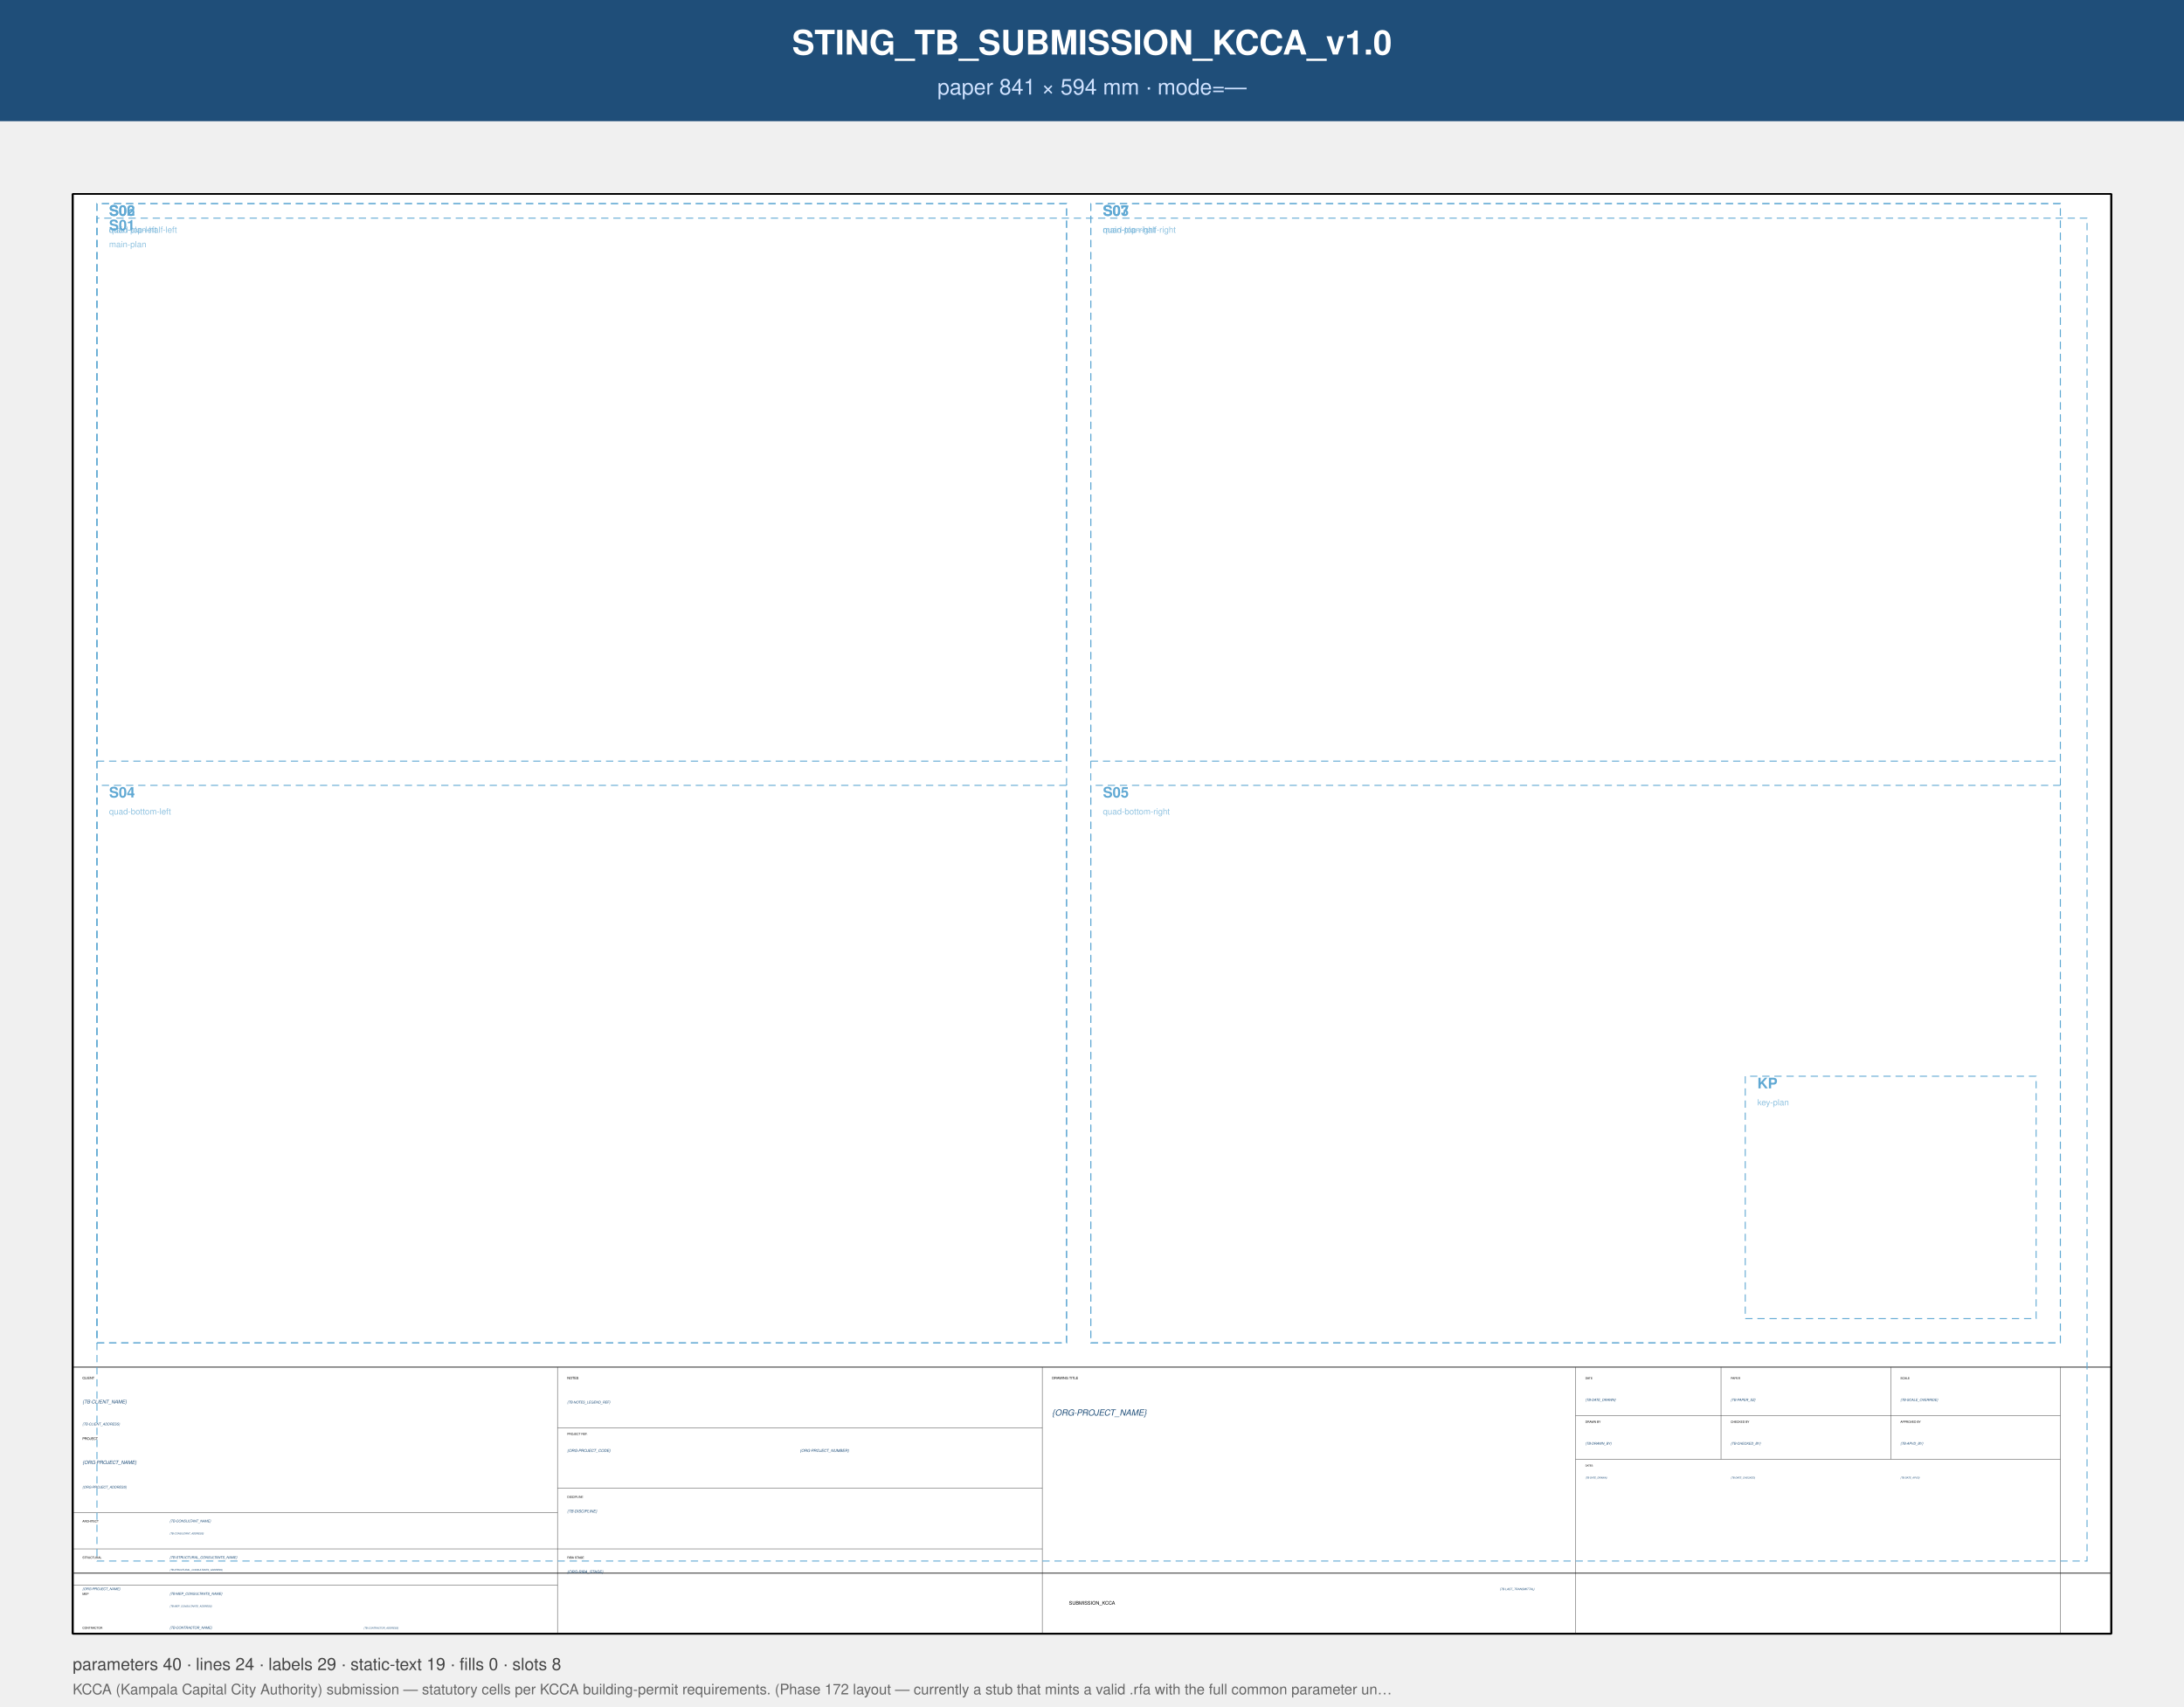
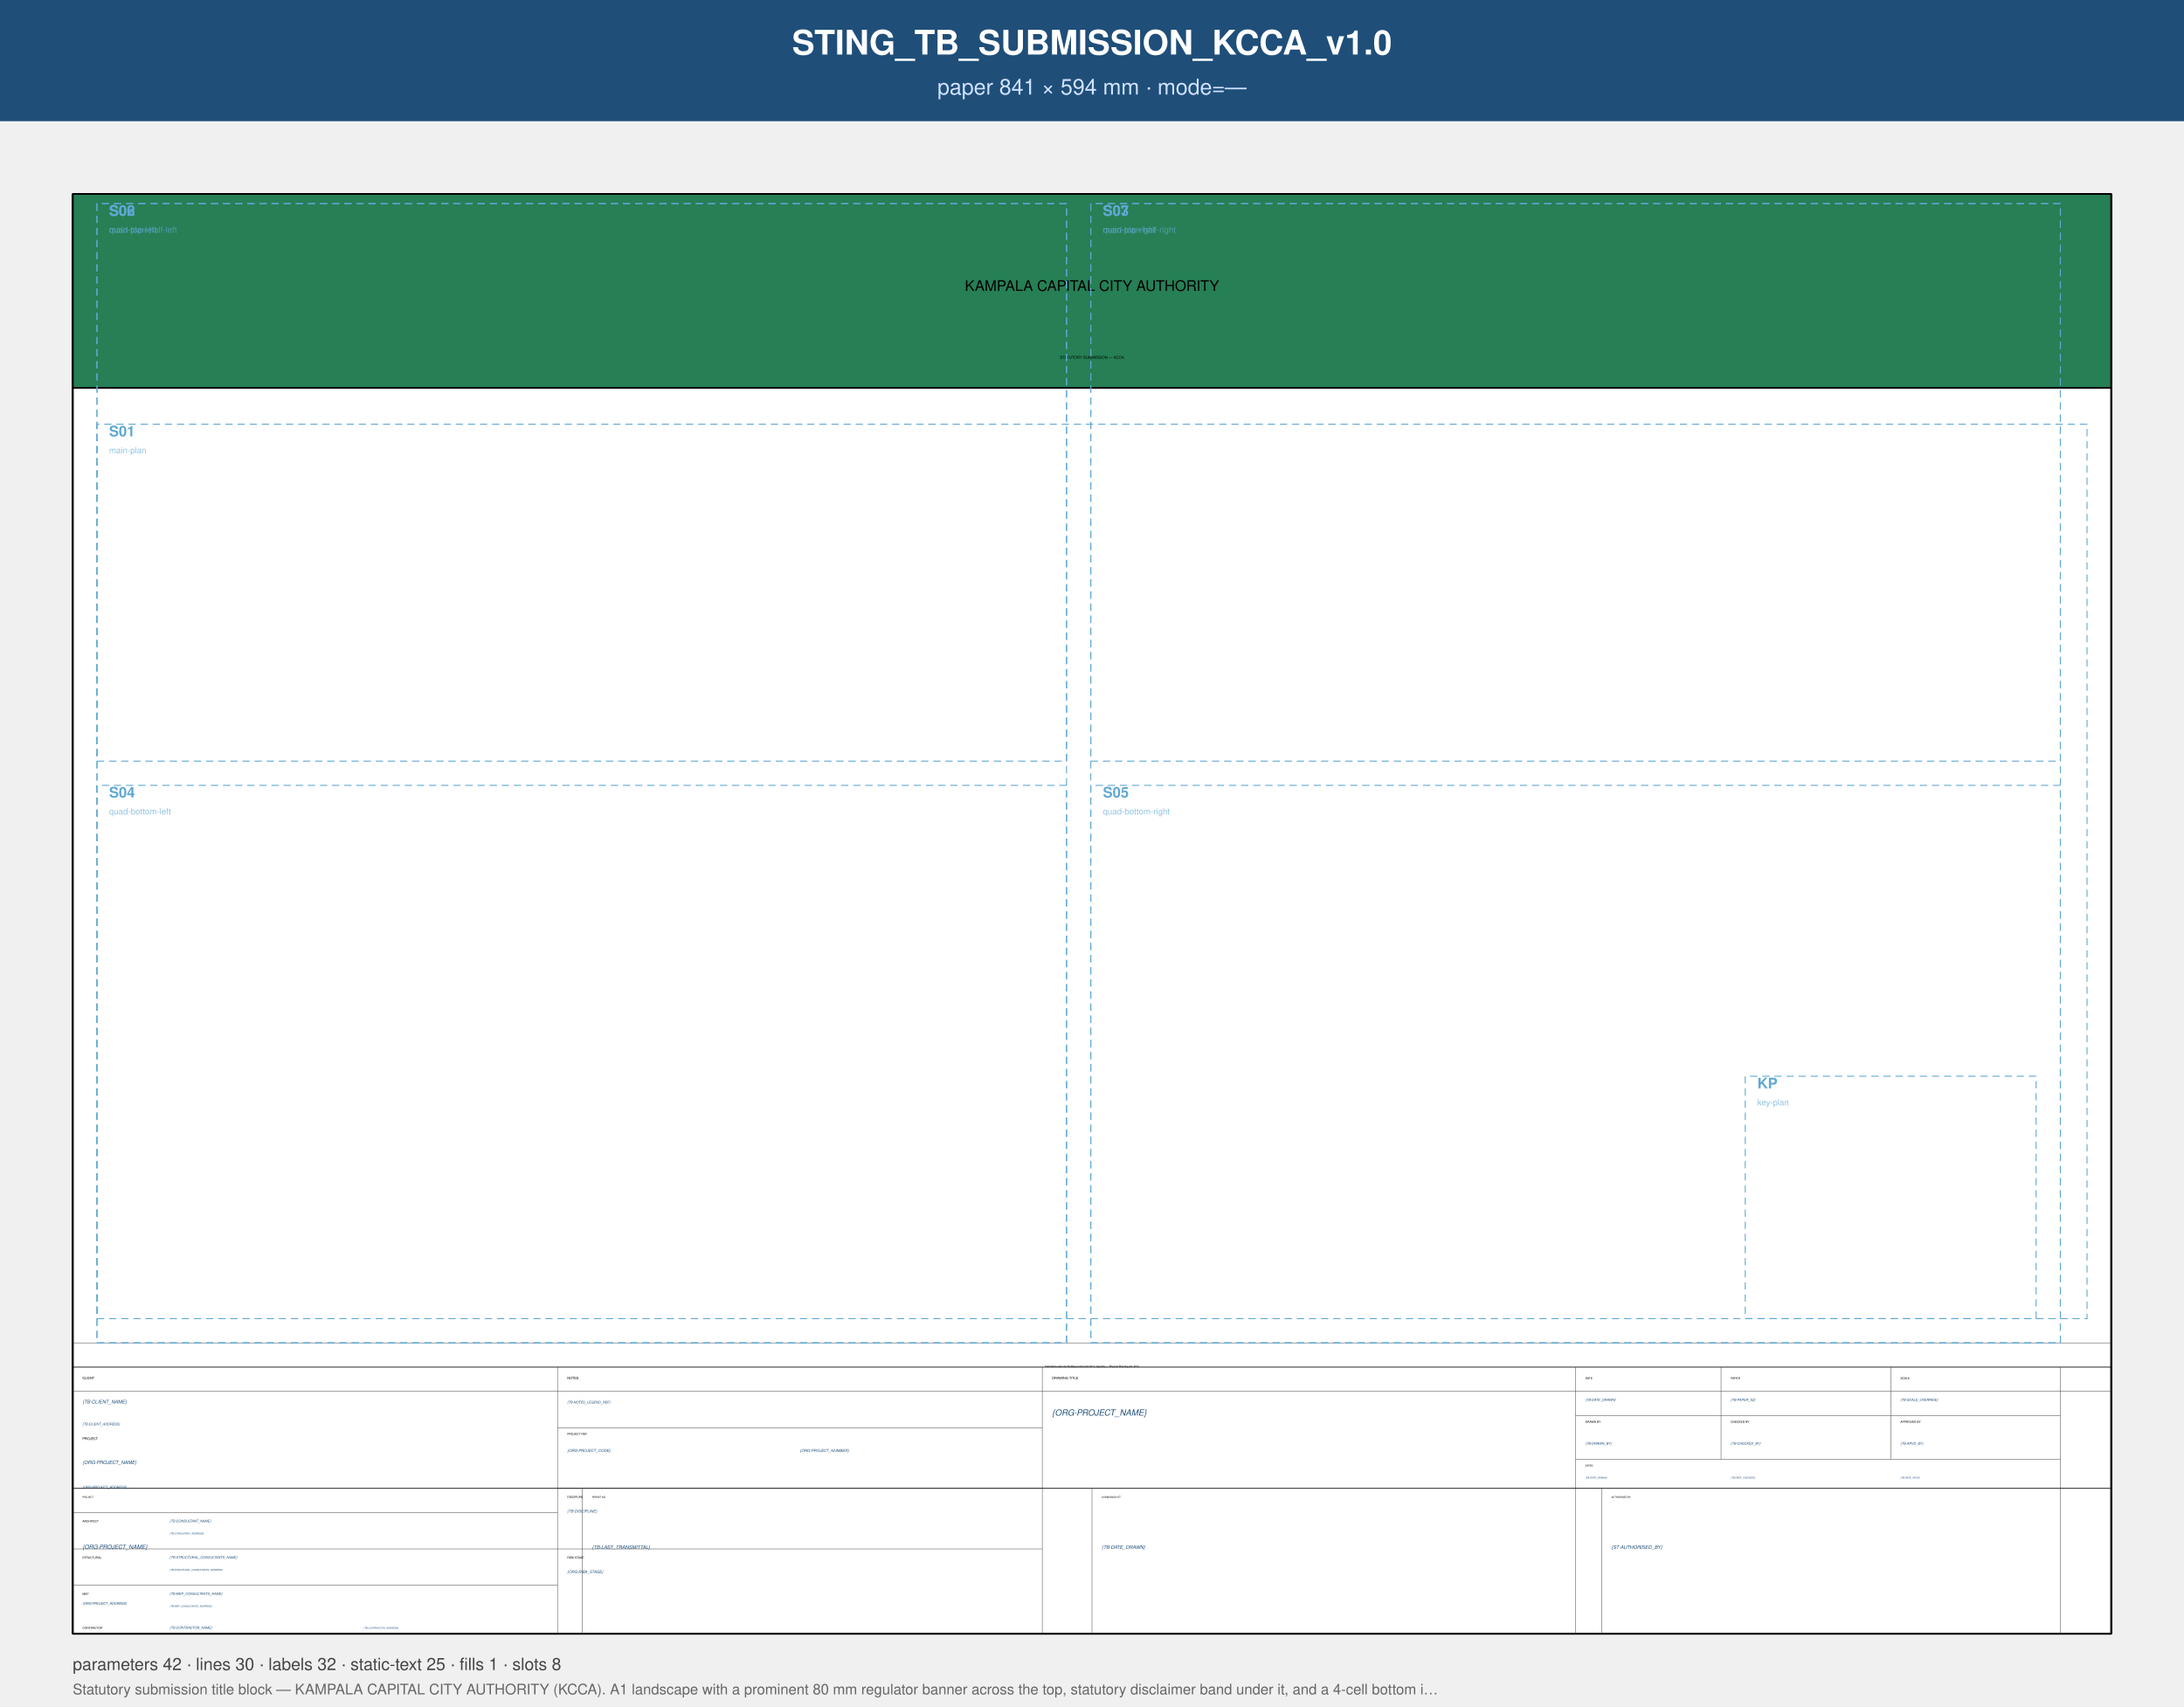
<svg xmlns="http://www.w3.org/2000/svg" viewBox="0 0 901 704" width="901mm" height="704mm" style="background:#fafafa;font-family:Helvetica,Arial,sans-serif;">
  <rect x="0" y="0" width="901" height="50" fill="#1F4E79" />
  <text x="450.5" y="22.5" text-anchor="middle" fill="#fff" font-size="14" font-weight="bold">STING_TB_SUBMISSION_KCCA_v1.0</text>
  <text x="450.5" y="39.0" text-anchor="middle" fill="#cfe2ff" font-size="9">paper 841 × 594 mm   ·   mode=—</text>
  <g transform="translate(30,674) scale(1,-1)">
    <rect x="0" y="0" width="841" height="594" fill="#ffffff" stroke="#1a1a1a" stroke-width="0.6" />
+     <rect x="0" y="514" width="841" height="80" fill="#006937" opacity="0.85" />
    <line x1="0" y1="0" x2="841" y2="0" stroke="#000" stroke-width="0.7" />
    <line x1="841" y1="0" x2="841" y2="594" stroke="#000" stroke-width="0.7" />
    <line x1="841" y1="594" x2="0" y2="594" stroke="#000" stroke-width="0.7" />
    <line x1="0" y1="594" x2="0" y2="0" stroke="#000" stroke-width="0.7" />
    <line x1="0" y1="110" x2="841" y2="110" stroke="#222" stroke-width="0.35" />
    <line x1="200" y1="0" x2="200" y2="110" stroke="#444" stroke-width="0.18" />
    <line x1="400" y1="0" x2="400" y2="110" stroke="#444" stroke-width="0.18" />
    <line x1="620" y1="0" x2="620" y2="110" stroke="#444" stroke-width="0.18" />
    <line x1="820" y1="0" x2="820" y2="110" stroke="#444" stroke-width="0.18" />
    <line x1="0" y1="50" x2="200" y2="50" stroke="#444" stroke-width="0.18" />
    <line x1="0" y1="35" x2="200" y2="35" stroke="#444" stroke-width="0.18" />
    <line x1="0" y1="20" x2="200" y2="20" stroke="#444" stroke-width="0.18" />
    <line x1="200" y1="85" x2="400" y2="85" stroke="#444" stroke-width="0.18" />
    <line x1="200" y1="60" x2="400" y2="60" stroke="#444" stroke-width="0.18" />
    <line x1="200" y1="35" x2="400" y2="35" stroke="#444" stroke-width="0.18" />
    <line x1="620" y1="90" x2="820" y2="90" stroke="#444" stroke-width="0.18" />
    <line x1="620" y1="72" x2="820" y2="72" stroke="#444" stroke-width="0.18" />
    <line x1="680" y1="72" x2="680" y2="110" stroke="#444" stroke-width="0.18" />
    <line x1="750" y1="72" x2="750" y2="110" stroke="#444" stroke-width="0.18" />
    <line x1="0" y1="0" x2="841" y2="0" stroke="#000" stroke-width="0.7" />
    <line x1="841" y1="0" x2="841" y2="594" stroke="#000" stroke-width="0.7" />
    <line x1="841" y1="594" x2="0" y2="594" stroke="#000" stroke-width="0.7" />
    <line x1="0" y1="594" x2="0" y2="0" stroke="#000" stroke-width="0.7" />
-     <line x1="0" y1="25" x2="841" y2="25" stroke="#222" stroke-width="0.35" />
+     <line x1="0" y1="514" x2="841" y2="514" stroke="#000" stroke-width="0.7" />
+     <line x1="0" y1="60" x2="841" y2="60" stroke="#222" stroke-width="0.35" />
+     <line x1="210.25" y1="0" x2="210.25" y2="60" stroke="#444" stroke-width="0.18" />
+     <line x1="420.5" y1="0" x2="420.5" y2="60" stroke="#444" stroke-width="0.18" />
+     <line x1="630.75" y1="0" x2="630.75" y2="60" stroke="#444" stroke-width="0.18" />
+     <line x1="0" y1="100" x2="841" y2="100" stroke="#444" stroke-width="0.18" />
+     <line x1="0" y1="120" x2="841" y2="120" stroke="#444" stroke-width="0.18" />
    <g transform="translate(4,105) scale(1,-1)">
      <text x="0" y="0" font-size="1.4" text-anchor="start" fill="#000">CLIENT</text>
    </g>
    <g transform="translate(4,80) scale(1,-1)">
      <text x="0" y="0" font-size="1.4" text-anchor="start" fill="#000">PROJECT</text>
    </g>
    <g transform="translate(4,46) scale(1,-1)">
      <text x="0" y="0" font-size="1.2" text-anchor="start" fill="#000">ARCHITECT</text>
    </g>
    <g transform="translate(4,31) scale(1,-1)">
      <text x="0" y="0" font-size="1.2" text-anchor="start" fill="#000">STRUCTURAL</text>
    </g>
    <g transform="translate(4,16) scale(1,-1)">
      <text x="0" y="0" font-size="1.2" text-anchor="start" fill="#000">MEP</text>
    </g>
    <g transform="translate(4,2) scale(1,-1)">
      <text x="0" y="0" font-size="1.2" text-anchor="start" fill="#000">CONTRACTOR</text>
    </g>
    <g transform="translate(204,105) scale(1,-1)">
      <text x="0" y="0" font-size="1.4" text-anchor="start" fill="#000">NOTES</text>
    </g>
    <g transform="translate(404,105) scale(1,-1)">
      <text x="0" y="0" font-size="1.4" text-anchor="start" fill="#000">DRAWING TITLE</text>
    </g>
    <g transform="translate(204,82) scale(1,-1)">
      <text x="0" y="0" font-size="1.2" text-anchor="start" fill="#000">PROJECT REF.</text>
    </g>
    <g transform="translate(204,56) scale(1,-1)">
      <text x="0" y="0" font-size="1.2" text-anchor="start" fill="#000">DISCIPLINE</text>
    </g>
    <g transform="translate(204,31) scale(1,-1)">
      <text x="0" y="0" font-size="1.2" text-anchor="start" fill="#000">RIBA STAGE</text>
    </g>
    <g transform="translate(624,105) scale(1,-1)">
      <text x="0" y="0" font-size="1.2" text-anchor="start" fill="#000">DATE</text>
    </g>
    <g transform="translate(684,105) scale(1,-1)">
      <text x="0" y="0" font-size="1.2" text-anchor="start" fill="#000">PAPER</text>
    </g>
    <g transform="translate(754,105) scale(1,-1)">
      <text x="0" y="0" font-size="1.2" text-anchor="start" fill="#000">SCALE</text>
    </g>
    <g transform="translate(624,87) scale(1,-1)">
      <text x="0" y="0" font-size="1.2" text-anchor="start" fill="#000">DRAWN BY</text>
    </g>
    <g transform="translate(684,87) scale(1,-1)">
      <text x="0" y="0" font-size="1.2" text-anchor="start" fill="#000">CHECKED BY</text>
    </g>
    <g transform="translate(754,87) scale(1,-1)">
      <text x="0" y="0" font-size="1.2" text-anchor="start" fill="#000">APPROVED BY</text>
    </g>
    <g transform="translate(624,69) scale(1,-1)">
      <text x="0" y="0" font-size="1.0" text-anchor="start" fill="#000">DATES</text>
    </g>
-     <g transform="translate(420.5,12) scale(1,-1)">
-       <text x="0" y="0" font-size="2.0" text-anchor="middle" fill="#000">SUBMISSION_KCCA</text>
+     <g transform="translate(420.5,554.0) scale(1,-1)">
+       <text x="0" y="0" font-size="6.0" text-anchor="middle" fill="#000">KAMPALA CAPITAL CITY AUTHORITY</text>
+     </g>
+     <g transform="translate(420.5,526) scale(1,-1)">
+       <text x="0" y="0" font-size="1.6" text-anchor="middle" fill="#000">STATUTORY SUBMISSION — KCCA</text>
+     </g>
+     <g transform="translate(420.5,110) scale(1,-1)">
+       <text x="0" y="0" font-size="1.0" text-anchor="middle" fill="#000">Submitted under the Building Control Act 2013 (Uganda) — Physical Planning Act, 2010</text>
+     </g>
+     <g transform="translate(4,56) scale(1,-1)">
+       <text x="0" y="0" font-size="1.0" text-anchor="start" fill="#000">PROJECT</text>
+     </g>
+     <g transform="translate(214.25,56) scale(1,-1)">
+       <text x="0" y="0" font-size="1.0" text-anchor="start" fill="#000">PERMIT NO</text>
+     </g>
+     <g transform="translate(424.5,56) scale(1,-1)">
+       <text x="0" y="0" font-size="1.0" text-anchor="start" fill="#000">SUBMISSION DT</text>
+     </g>
+     <g transform="translate(634.75,56) scale(1,-1)">
+       <text x="0" y="0" font-size="1.0" text-anchor="start" fill="#000">AUTHORISED BY</text>
    </g>
    <g transform="translate(4,95) scale(1,-1)">
      <text x="0" y="0" font-size="2.0" text-anchor="start" fill="#1F4E79" font-style="italic">{TB·CLIENT_NAME}</text>
    </g>
    <g transform="translate(4,86) scale(1,-1)">
      <text x="0" y="0" font-size="1.4" text-anchor="start" fill="#1F4E79" font-style="italic">{TB·CLIENT_ADDRESS}</text>
    </g>
    <g transform="translate(4,70) scale(1,-1)">
      <text x="0" y="0" font-size="2.0" text-anchor="start" fill="#1F4E79" font-style="italic">{ORG·PROJECT_NAME}</text>
    </g>
    <g transform="translate(4,60) scale(1,-1)">
      <text x="0" y="0" font-size="1.4" text-anchor="start" fill="#1F4E79" font-style="italic">{ORG·PROJECT_ADDRESS}</text>
    </g>
    <g transform="translate(40,46) scale(1,-1)">
      <text x="0" y="0" font-size="1.4" text-anchor="start" fill="#1F4E79" font-style="italic">{TB·CONSULTANT_NAME}</text>
    </g>
    <g transform="translate(40,41) scale(1,-1)">
      <text x="0" y="0" font-size="1.0" text-anchor="start" fill="#1F4E79" font-style="italic">{TB·CONSULTANT_ADDRESS}</text>
    </g>
    <g transform="translate(40,31) scale(1,-1)">
      <text x="0" y="0" font-size="1.4" text-anchor="start" fill="#1F4E79" font-style="italic">{TB·STRUCTURAL_CONSULTANTS_NAME}</text>
    </g>
    <g transform="translate(40,26) scale(1,-1)">
      <text x="0" y="0" font-size="1.0" text-anchor="start" fill="#1F4E79" font-style="italic">{TB·STRUCTURAL_CONSULTANTS_ADDRESS}</text>
    </g>
    <g transform="translate(40,16) scale(1,-1)">
      <text x="0" y="0" font-size="1.4" text-anchor="start" fill="#1F4E79" font-style="italic">{TB·MEP_CONSULTANTS_NAME}</text>
    </g>
    <g transform="translate(40,11) scale(1,-1)">
      <text x="0" y="0" font-size="1.0" text-anchor="start" fill="#1F4E79" font-style="italic">{TB·MEP_CONSULTANTS_ADDRESS}</text>
    </g>
    <g transform="translate(40,2) scale(1,-1)">
      <text x="0" y="0" font-size="1.4" text-anchor="start" fill="#1F4E79" font-style="italic">{TB·CONTRACTOR_NAME}</text>
    </g>
    <g transform="translate(120,2) scale(1,-1)">
      <text x="0" y="0" font-size="1.0" text-anchor="start" fill="#1F4E79" font-style="italic">{TB·CONTRACTOR_ADDRESS}</text>
    </g>
    <g transform="translate(204,75) scale(1,-1)">
      <text x="0" y="0" font-size="1.6" text-anchor="start" fill="#1F4E79" font-style="italic">{ORG·PROJECT_CODE}</text>
    </g>
    <g transform="translate(300,75) scale(1,-1)">
      <text x="0" y="0" font-size="1.6" text-anchor="start" fill="#1F4E79" font-style="italic">{ORG·PROJECT_NUMBER}</text>
    </g>
    <g transform="translate(204,50) scale(1,-1)">
      <text x="0" y="0" font-size="1.6" text-anchor="start" fill="#1F4E79" font-style="italic">{TB·DISCIPLINE}</text>
    </g>
    <g transform="translate(204,25) scale(1,-1)">
      <text x="0" y="0" font-size="1.6" text-anchor="start" fill="#1F4E79" font-style="italic">{ORG·RIBA_STAGE}</text>
    </g>
    <g transform="translate(204,95) scale(1,-1)">
      <text x="0" y="0" font-size="1.4" text-anchor="start" fill="#1F4E79" font-style="italic">{TB·NOTES_LEGEND_REF}</text>
    </g>
    <g transform="translate(404,90) scale(1,-1)">
      <text x="0" y="0" font-size="3.5" text-anchor="start" fill="#1F4E79" font-style="italic">{ORG·PROJECT_NAME}</text>
    </g>
    <g transform="translate(624,96) scale(1,-1)">
      <text x="0" y="0" font-size="1.4" text-anchor="start" fill="#1F4E79" font-style="italic">{TB·DATE_DRAWN}</text>
    </g>
    <g transform="translate(684,96) scale(1,-1)">
      <text x="0" y="0" font-size="1.4" text-anchor="start" fill="#1F4E79" font-style="italic">{TB·PAPER_SZ}</text>
    </g>
    <g transform="translate(754,96) scale(1,-1)">
      <text x="0" y="0" font-size="1.4" text-anchor="start" fill="#1F4E79" font-style="italic">{TB·SCALE_OVERRIDE}</text>
    </g>
    <g transform="translate(624,78) scale(1,-1)">
      <text x="0" y="0" font-size="1.4" text-anchor="start" fill="#1F4E79" font-style="italic">{TB·DRAWN_BY}</text>
    </g>
    <g transform="translate(684,78) scale(1,-1)">
      <text x="0" y="0" font-size="1.4" text-anchor="start" fill="#1F4E79" font-style="italic">{TB·CHECKED_BY}</text>
    </g>
    <g transform="translate(754,78) scale(1,-1)">
      <text x="0" y="0" font-size="1.4" text-anchor="start" fill="#1F4E79" font-style="italic">{TB·APVD_BY}</text>
    </g>
    <g transform="translate(624,64) scale(1,-1)">
      <text x="0" y="0" font-size="1.0" text-anchor="start" fill="#1F4E79" font-style="italic">{TB·DATE_DRAWN}</text>
    </g>
    <g transform="translate(684,64) scale(1,-1)">
      <text x="0" y="0" font-size="1.0" text-anchor="start" fill="#1F4E79" font-style="italic">{TB·DATE_CHECKED}</text>
    </g>
    <g transform="translate(754,64) scale(1,-1)">
      <text x="0" y="0" font-size="1.0" text-anchor="start" fill="#1F4E79" font-style="italic">{TB·DATE_APVD}</text>
    </g>
-     <g transform="translate(4,18) scale(1,-1)">
-       <text x="0" y="0" font-size="1.4" text-anchor="start" fill="#1F4E79" font-style="italic">{ORG·PROJECT_NAME}</text>
-     </g>
-     <g transform="translate(588.7,18) scale(1,-1)">
-       <text x="0" y="0" font-size="1.2" text-anchor="start" fill="#1F4E79" font-style="italic">{TB·LAST_TRANSMITTAL}</text>
-     </g>
-     <rect x="10" y="30" width="821" height="554" fill="none" stroke="#5fa8d3" stroke-width="0.4" stroke-dasharray="3,2" />
-     <g transform="translate(15,579) scale(1,-1)">
+     <g transform="translate(4,35) scale(1,-1)">
+       <text x="0" y="0" font-size="2.4" text-anchor="start" fill="#1F4E79" font-style="italic">{ORG·PROJECT_NAME}</text>
+     </g>
+     <g transform="translate(214.25,35) scale(1,-1)">
+       <text x="0" y="0" font-size="2.0" text-anchor="start" fill="#1F4E79" font-style="italic">{TB·LAST_TRANSMITTAL}</text>
+     </g>
+     <g transform="translate(424.5,35) scale(1,-1)">
+       <text x="0" y="0" font-size="2.0" text-anchor="start" fill="#1F4E79" font-style="italic">{TB·DATE_DRAWN}</text>
+     </g>
+     <g transform="translate(634.75,35) scale(1,-1)">
+       <text x="0" y="0" font-size="2.0" text-anchor="start" fill="#1F4E79" font-style="italic">{ST·AUTHORISED_BY}</text>
+     </g>
+     <g transform="translate(4,12) scale(1,-1)">
+       <text x="0" y="0" font-size="1.4" text-anchor="start" fill="#1F4E79" font-style="italic">{ORG·PROJECT_ADDRESS}</text>
+     </g>
+     <rect x="10" y="130" width="821" height="369" fill="none" stroke="#5fa8d3" stroke-width="0.4" stroke-dasharray="3,2" />
+     <g transform="translate(15,494) scale(1,-1)">
      <text x="0" y="0" font-size="6" font-weight="bold" fill="#5fa8d3">S01</text>
    </g>
-     <g transform="translate(15,572) scale(1,-1)">
+     <g transform="translate(15,487) scale(1,-1)">
      <text x="0" y="0" font-size="3.5" fill="#5fa8d3" opacity="0.7">main-plan</text>
    </g>
    <rect x="10" y="120" width="400" height="470" fill="none" stroke="#5fa8d3" stroke-width="0.4" stroke-dasharray="3,2" />
    <g transform="translate(15,585) scale(1,-1)">
      <text x="0" y="0" font-size="6" font-weight="bold" fill="#5fa8d3">S02</text>
    </g>
    <g transform="translate(15,578) scale(1,-1)">
      <text x="0" y="0" font-size="3.5" fill="#5fa8d3" opacity="0.7">main-plan-half-left</text>
    </g>
    <rect x="420" y="120" width="400" height="470" fill="none" stroke="#5fa8d3" stroke-width="0.4" stroke-dasharray="3,2" />
    <g transform="translate(425,585) scale(1,-1)">
      <text x="0" y="0" font-size="6" font-weight="bold" fill="#5fa8d3">S03</text>
    </g>
    <g transform="translate(425,578) scale(1,-1)">
      <text x="0" y="0" font-size="3.5" fill="#5fa8d3" opacity="0.7">main-plan-half-right</text>
    </g>
    <rect x="10" y="120" width="400" height="230" fill="none" stroke="#5fa8d3" stroke-width="0.4" stroke-dasharray="3,2" />
    <g transform="translate(15,345) scale(1,-1)">
      <text x="0" y="0" font-size="6" font-weight="bold" fill="#5fa8d3">S04</text>
    </g>
    <g transform="translate(15,338) scale(1,-1)">
      <text x="0" y="0" font-size="3.5" fill="#5fa8d3" opacity="0.7">quad-bottom-left</text>
    </g>
    <rect x="420" y="120" width="400" height="230" fill="none" stroke="#5fa8d3" stroke-width="0.4" stroke-dasharray="3,2" />
    <g transform="translate(425,345) scale(1,-1)">
      <text x="0" y="0" font-size="6" font-weight="bold" fill="#5fa8d3">S05</text>
    </g>
    <g transform="translate(425,338) scale(1,-1)">
      <text x="0" y="0" font-size="3.5" fill="#5fa8d3" opacity="0.7">quad-bottom-right</text>
    </g>
    <rect x="10" y="360" width="400" height="230" fill="none" stroke="#5fa8d3" stroke-width="0.4" stroke-dasharray="3,2" />
    <g transform="translate(15,585) scale(1,-1)">
      <text x="0" y="0" font-size="6" font-weight="bold" fill="#5fa8d3">S06</text>
    </g>
    <g transform="translate(15,578) scale(1,-1)">
      <text x="0" y="0" font-size="3.5" fill="#5fa8d3" opacity="0.7">quad-top-left</text>
    </g>
    <rect x="420" y="360" width="400" height="230" fill="none" stroke="#5fa8d3" stroke-width="0.4" stroke-dasharray="3,2" />
    <g transform="translate(425,585) scale(1,-1)">
      <text x="0" y="0" font-size="6" font-weight="bold" fill="#5fa8d3">S07</text>
    </g>
    <g transform="translate(425,578) scale(1,-1)">
      <text x="0" y="0" font-size="3.5" fill="#5fa8d3" opacity="0.7">quad-top-right</text>
    </g>
    <rect x="690" y="130" width="120" height="100" fill="none" stroke="#5fa8d3" stroke-width="0.4" stroke-dasharray="3,2" />
    <g transform="translate(695,225) scale(1,-1)">
      <text x="0" y="0" font-size="6" font-weight="bold" fill="#5fa8d3">KP</text>
    </g>
    <g transform="translate(695,218) scale(1,-1)">
      <text x="0" y="0" font-size="3.5" fill="#5fa8d3" opacity="0.7">key-plan</text>
    </g>
  </g>
-   <text x="30" y="689.0" font-size="7" fill="#444">parameters 40  ·  lines 24  ·  labels 29  ·  static-text 19  ·  fills 0  ·  slots 8</text>
-   <text x="30" y="699.0" font-size="6" fill="#666">KCCA (Kampala Capital City Authority) submission — statutory cells per KCCA building-permit requirements. (Phase 172 layout — currently a stub that mints a valid .rfa with the full common parameter un…</text>
+   <text x="30" y="689.0" font-size="7" fill="#444">parameters 42  ·  lines 30  ·  labels 32  ·  static-text 25  ·  fills 1  ·  slots 8</text>
+   <text x="30" y="699.0" font-size="6" fill="#666">Statutory submission title block — KAMPALA CAPITAL CITY AUTHORITY (KCCA). A1 landscape with a prominent 80 mm regulator banner across the top, statutory disclaimer band under it, and a 4-cell bottom i…</text>
</svg>
